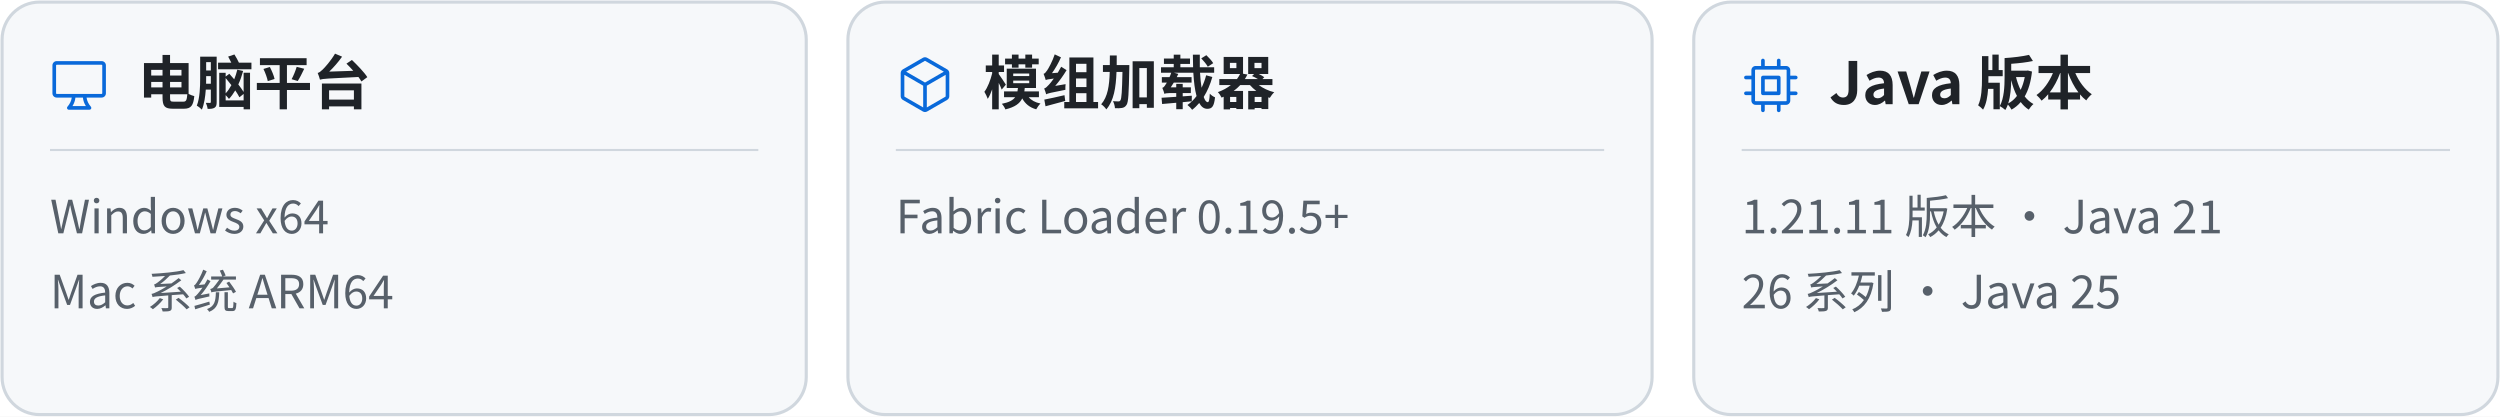
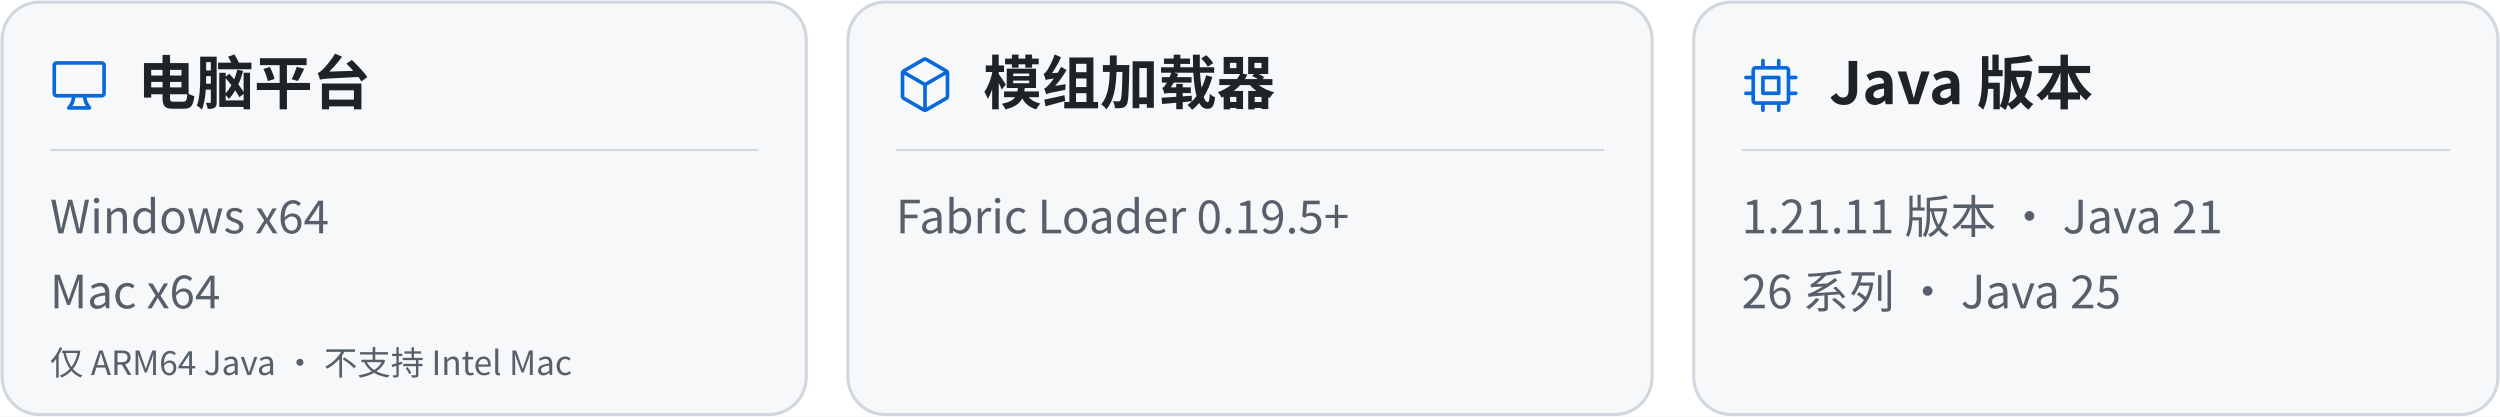
<svg xmlns="http://www.w3.org/2000/svg" width="1200" height="200" viewBox="0 0 1200 200" role="img" aria-labelledby="title desc">
  <rect width="1200" height="200" fill="#ffffff" />
  <g font-family="'Noto Sans CJK SC', 'Microsoft YaHei', 'PingFang SC', Arial, sans-serif">
    <g transform="translate(0 0)">
      <rect x="1" y="1" width="386" height="198" rx="18" fill="#f6f8fa" stroke="#d0d7de" stroke-width="1.5" />
      <g transform="translate(24 27) scale(1.166667)" fill="#0969da">
        <path d="M8.954 17H2.75A1.75 1.75 0 0 1 1 15.25V3.75C1 2.784 1.784 2 2.75 2h18.5c.966 0 1.75.784 1.75 1.75v11.5A1.75 1.75 0 0 1 21.25 17h-6.204c.171 1.375.805 2.652 1.769 3.757A.752.752 0 0 1 16.25 22h-8.5a.75.75 0 0 1-.565-1.243c.964-1.105 1.598-2.382 1.769-3.757ZM21.5 3.75a.25.25 0 0 0-.25-.25H2.75a.25.25 0 0 0-.25.25v11.5c0 .138.112.25.25.25h18.5a.25.25 0 0 0 .25-.25ZM13.537 17h-3.074c-.126 1.266-.564 2.445-1.223 3.5h5.52c-.659-1.055-1.098-2.234-1.223-3.5Z" />
      </g>
      <text id="card-0-heading" x="66" y="50" font-size="28" font-weight="650" fill="#1f2328">电脑平台</text>
      <path d="M24 72H364" stroke="#d0d7de" />
      <text id="card-0-line-0" x="24" y="112" font-size="22" font-weight="400" fill="#57606a">Windows x64</text>
-       <text id="card-0-line-1" x="24" y="148" font-size="22" font-weight="400" fill="#57606a">Mac 系统 ARM64</text>
+       <text id="card-0-line-1" x="24" y="148" font-size="22" font-weight="400" fill="#57606a">Mac x64</text>
+       <text x="24" y="180" font-size="16" fill="#57606a">仅 ARM64 Java · 不支持 Intel Mac</text>
    </g>
    <g transform="translate(406 0)">
      <rect x="1" y="1" width="386" height="198" rx="18" fill="#f6f8fa" stroke="#d0d7de" stroke-width="1.5" />
      <g transform="translate(24 27) scale(1.166667)" fill="#0969da">
        <path d="M12.876.64V.639l8.25 4.763c.541.313.875.89.875 1.515v9.525a1.75 1.75 0 0 1-.875 1.516l-8.25 4.762a1.748 1.748 0 0 1-1.75 0l-8.25-4.763a1.75 1.75 0 0 1-.875-1.515V6.917c0-.625.334-1.202.875-1.515L11.126.64a1.748 1.748 0 0 1 1.75 0Zm-1 1.298L4.251 6.34l7.75 4.474 7.75-4.474-7.625-4.402a.248.248 0 0 0-.25 0Zm.875 19.123 7.625-4.402a.25.25 0 0 0 .125-.216V7.639l-7.75 4.474ZM3.501 7.64v8.803c0 .09.048.172.125.216l7.625 4.402v-8.947Z" />
      </g>
      <text id="card-1-heading" x="66" y="50" font-size="28" font-weight="650" fill="#1f2328">模组加载器</text>
      <path d="M24 72H364" stroke="#d0d7de" />
      <text id="card-1-line-0" x="24" y="112" font-size="22" font-weight="400" fill="#57606a">Fabric Loader 0.19.5+</text>
    </g>
    <g transform="translate(812 0)">
      <rect x="1" y="1" width="386" height="198" rx="18" fill="#f6f8fa" stroke="#d0d7de" stroke-width="1.5" />
      <g transform="translate(24 27) scale(1.166667)" fill="#0969da">
        <path d="M8.75 8h6.5a.75.75 0 0 1 .75.75v6.5a.75.75 0 0 1-.75.75h-6.5a.75.75 0 0 1-.75-.75v-6.5A.75.75 0 0 1 8.75 8Zm.75 6.5h5v-5h-5Z" />
        <path d="M15.25 1a.75.75 0 0 1 .75.75V4h2.25c.966 0 1.75.784 1.75 1.75V8h2.25a.75.75 0 0 1 0 1.5H20v5h2.25a.75.75 0 0 1 0 1.5H20v2.25A1.75 1.75 0 0 1 18.25 20H16v2.25a.75.75 0 0 1-1.5 0V20h-5v2.25a.75.75 0 0 1-1.5 0V20H5.75A1.75 1.75 0 0 1 4 18.25V16H1.75a.75.75 0 0 1 0-1.5H4v-5H1.75a.75.75 0 0 1 0-1.5H4V5.75C4 4.784 4.784 4 5.75 4H8V1.75a.75.75 0 0 1 1.5 0V4h5V1.75a.75.75 0 0 1 .75-.75Zm3 17.5a.25.25 0 0 0 .25-.25V5.75a.25.25 0 0 0-.25-.25H5.75a.25.25 0 0 0-.25.25v12.5c0 .138.112.25.25.25Z" />
      </g>
      <text id="card-2-heading" x="66" y="50" font-size="28" font-weight="650" fill="#1f2328">Java 版本</text>
      <path d="M24 72H364" stroke="#d0d7de" />
      <text id="card-2-line-0" x="24" y="112" font-size="22" font-weight="400" fill="#57606a">1.21.11 版本 · Java 21</text>
      <text id="card-2-line-1" x="24" y="148" font-size="22" font-weight="400" fill="#57606a">26 系列 · Java 25</text>
    </g>
  </g>
</svg>
